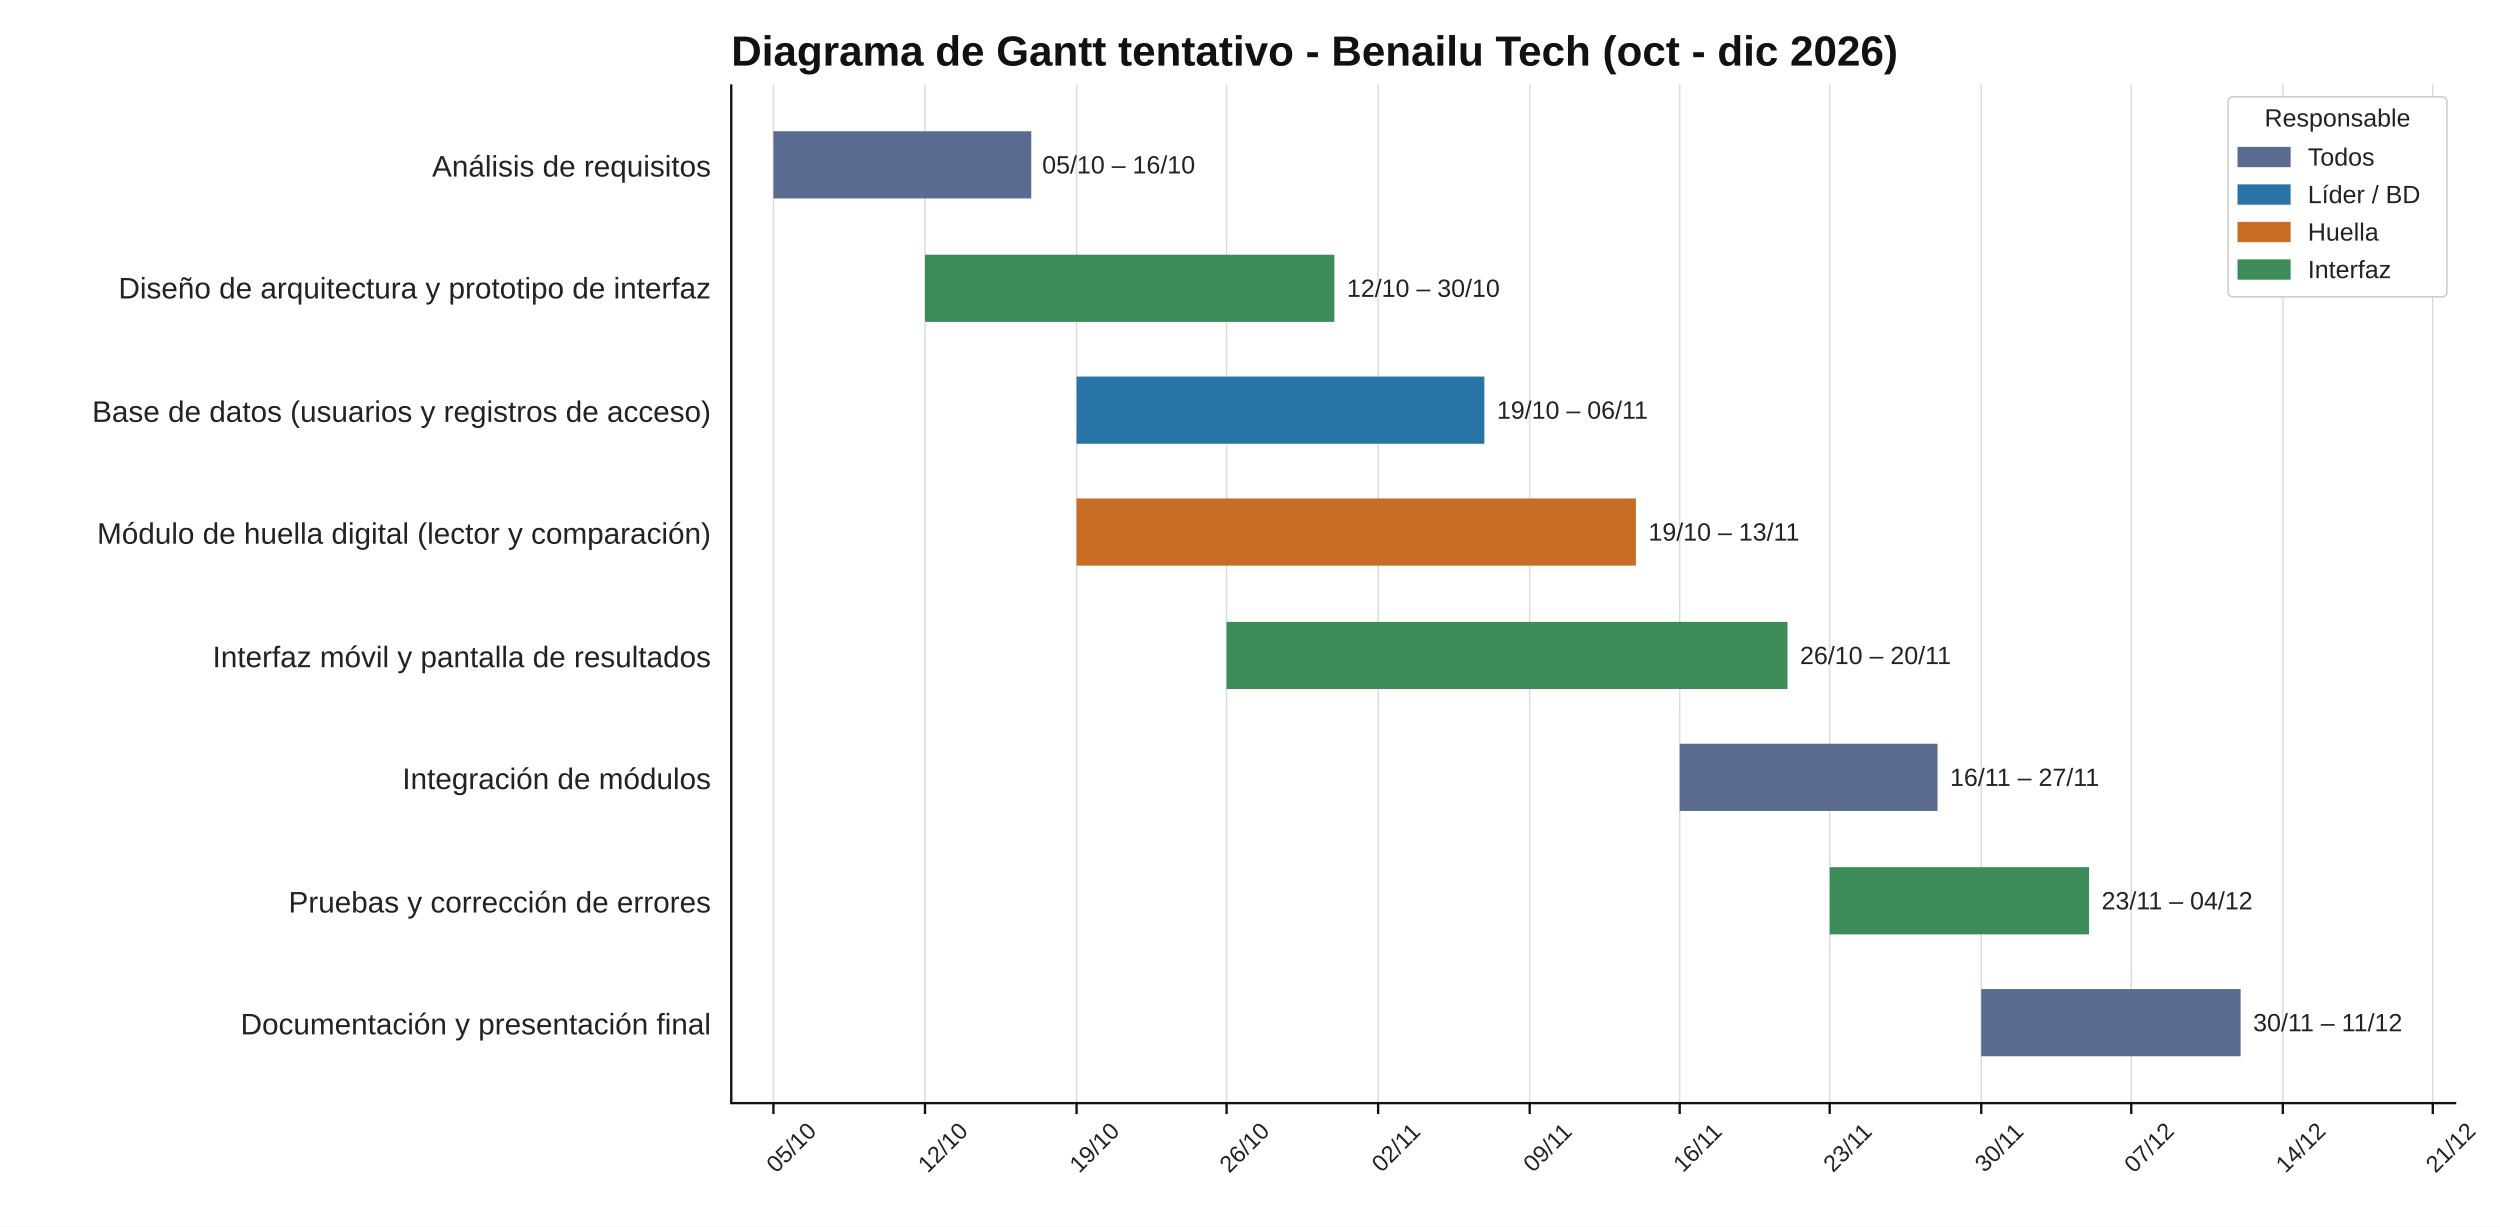
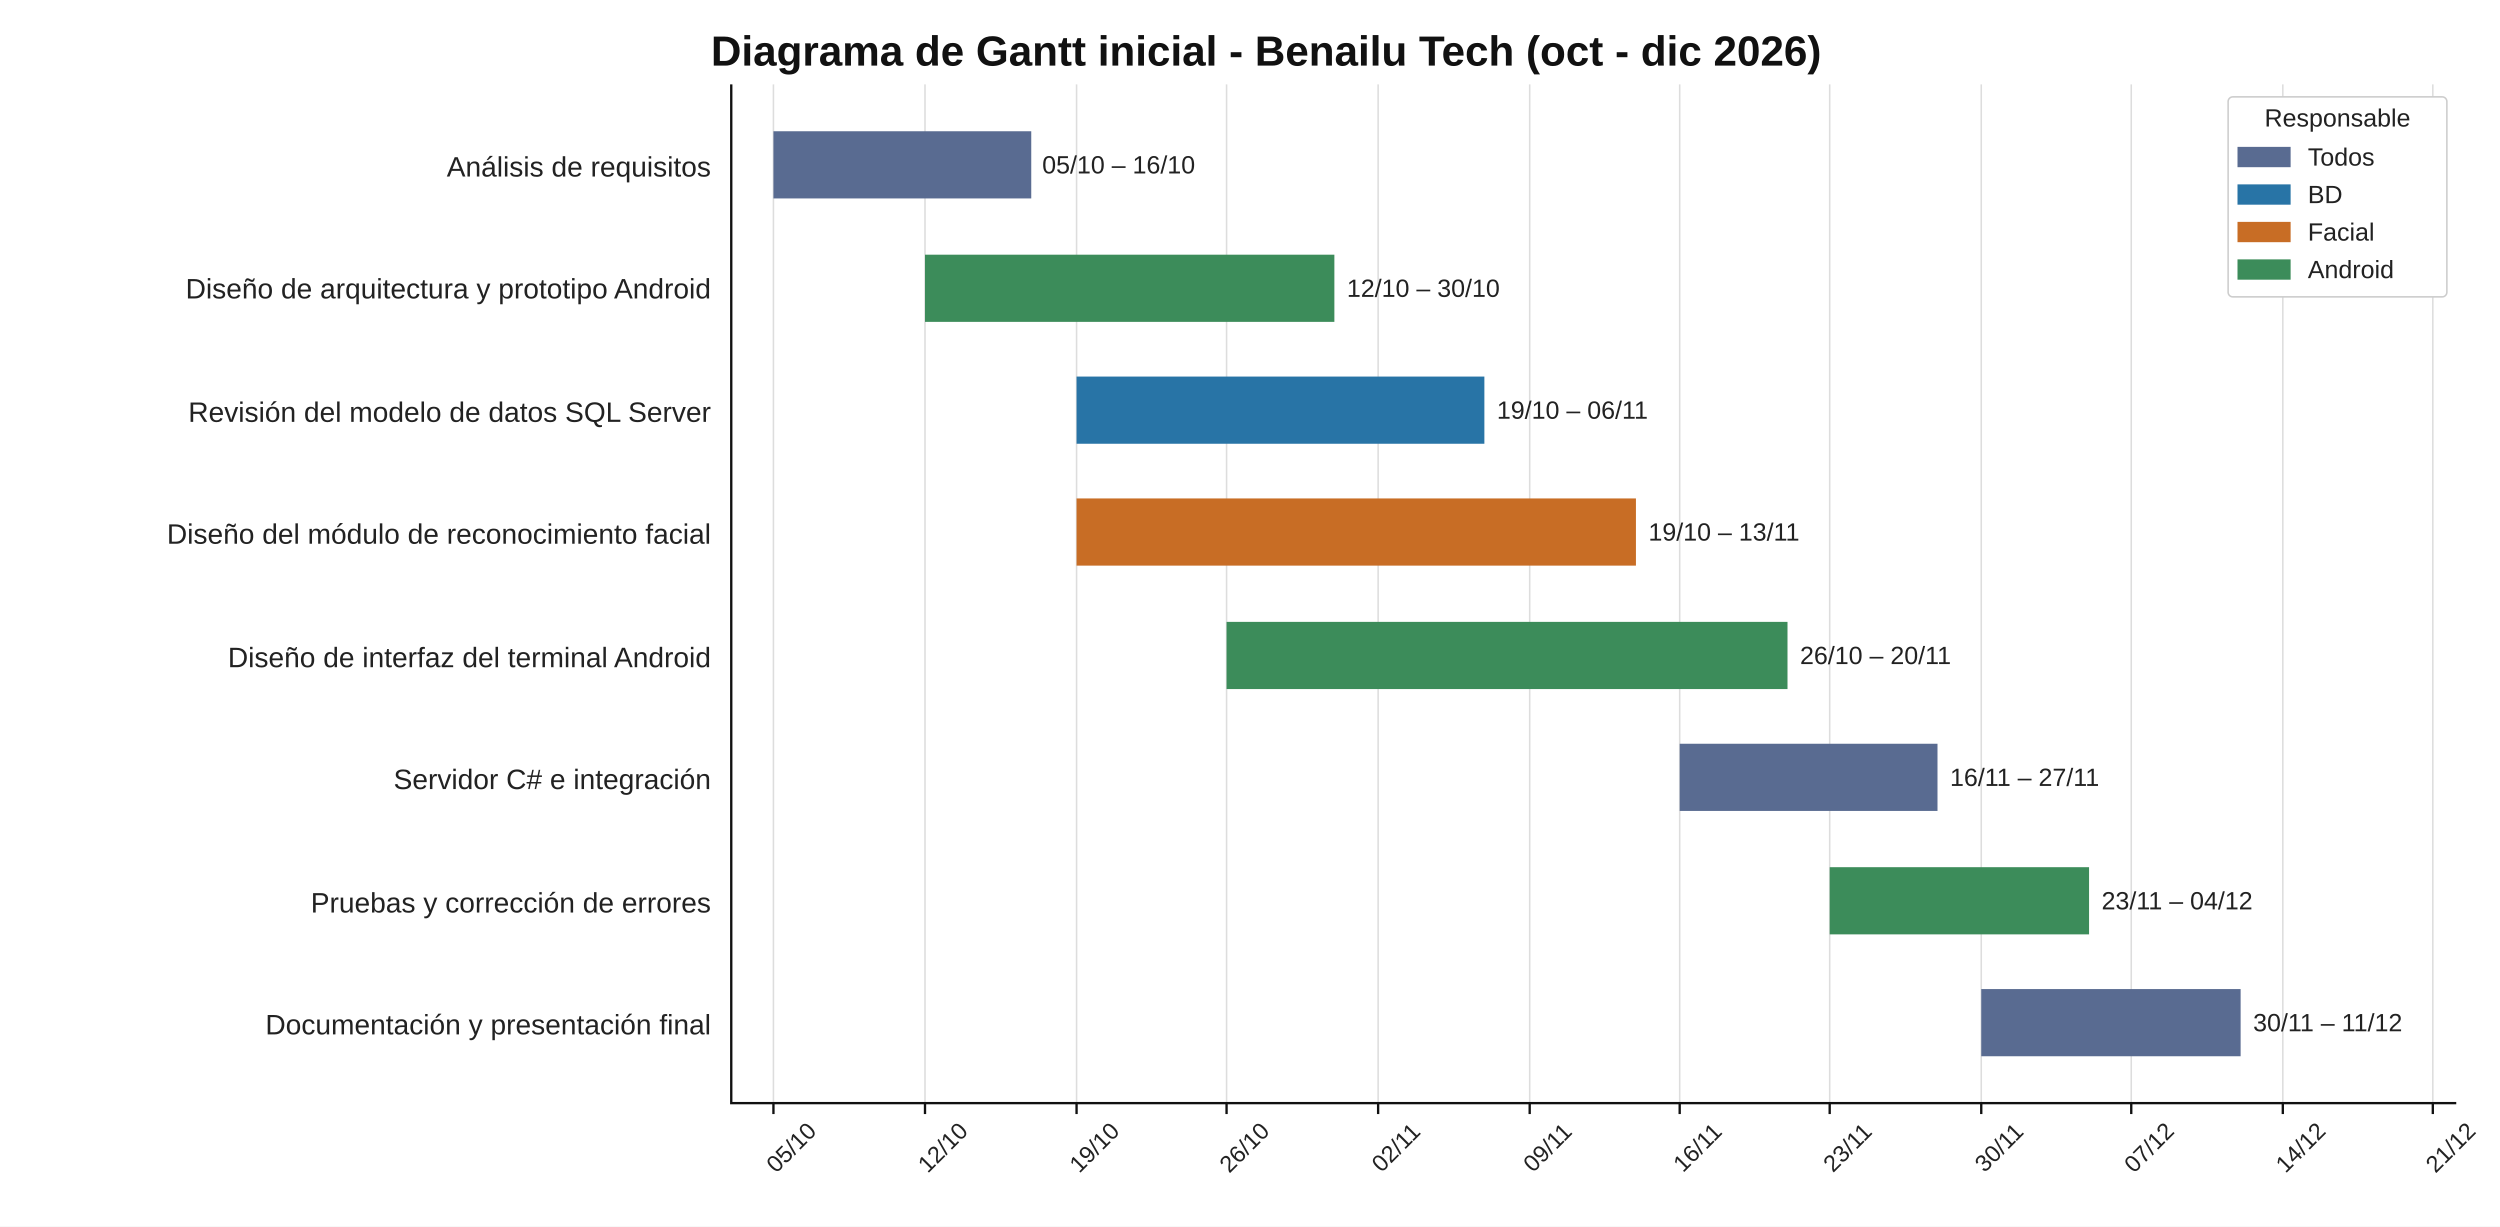
<svg xmlns="http://www.w3.org/2000/svg" width="1600" height="785" viewBox="0 0 1600 785">
  <rect width="1600" height="785" fill="#ffffff" />
-   <text x="468" y="42" font-family="Arial, Helvetica, sans-serif" font-size="27" font-weight="700" fill="#111">Diagrama de Gantt tentativo - Benailu Tech (oct - dic 2026)</text>
+   <text x="455" y="42" font-family="Arial, Helvetica, sans-serif" font-size="27" font-weight="700" fill="#111">Diagrama de Gantt inicial - Benailu Tech (oct - dic 2026)</text>
  <g stroke="#dddddd" stroke-width="1">
    <line x1="495" y1="54" x2="495" y2="706" />
    <line x1="592" y1="54" x2="592" y2="706" />
    <line x1="689" y1="54" x2="689" y2="706" />
    <line x1="785" y1="54" x2="785" y2="706" />
    <line x1="882" y1="54" x2="882" y2="706" />
    <line x1="979" y1="54" x2="979" y2="706" />
    <line x1="1075" y1="54" x2="1075" y2="706" />
    <line x1="1171" y1="54" x2="1171" y2="706" />
    <line x1="1268" y1="54" x2="1268" y2="706" />
    <line x1="1364" y1="54" x2="1364" y2="706" />
    <line x1="1461" y1="54" x2="1461" y2="706" />
    <line x1="1557" y1="54" x2="1557" y2="706" />
  </g>
-   <g font-family="Arial, Helvetica, sans-serif" font-size="19" fill="#222" text-anchor="end">
+   <g font-family="Arial, Helvetica, sans-serif" font-size="18" fill="#222" text-anchor="end">
    <text x="455" y="113">Análisis de requisitos</text>
-     <text x="455" y="191">Diseño de arquitectura y prototipo de interfaz</text>
-     <text x="455" y="270">Base de datos (usuarios y registros de acceso)</text>
-     <text x="455" y="348">Módulo de huella digital (lector y comparación)</text>
-     <text x="455" y="427">Interfaz móvil y pantalla de resultados</text>
-     <text x="455" y="505">Integración de módulos</text>
+     <text x="455" y="191">Diseño de arquitectura y prototipo Android</text>
+     <text x="455" y="270">Revisión del modelo de datos SQL Server</text>
+     <text x="455" y="348">Diseño del módulo de reconocimiento facial</text>
+     <text x="455" y="427">Diseño de interfaz del terminal Android</text>
+     <text x="455" y="505">Servidor C# e integración</text>
    <text x="455" y="584">Pruebas y corrección de errores</text>
    <text x="455" y="662">Documentación y presentación final</text>
  </g>
  <g>
    <rect x="495" y="84" width="165" height="43" fill="#596b91" />
    <rect x="592" y="163" width="262" height="43" fill="#3c8c5a" />
    <rect x="689" y="241" width="261" height="43" fill="#2874a6" />
    <rect x="689" y="319" width="358" height="43" fill="#c86d25" />
    <rect x="785" y="398" width="359" height="43" fill="#3c8c5a" />
    <rect x="1075" y="476" width="165" height="43" fill="#596b91" />
    <rect x="1171" y="555" width="166" height="43" fill="#3c8c5a" />
    <rect x="1268" y="633" width="166" height="43" fill="#596b91" />
  </g>
  <g font-family="Arial, Helvetica, sans-serif" font-size="16" fill="#222">
    <text x="667" y="111">05/10 – 16/10</text>
    <text x="862" y="190">12/10 – 30/10</text>
    <text x="958" y="268">19/10 – 06/11</text>
    <text x="1055" y="346">19/10 – 13/11</text>
    <text x="1152" y="425">26/10 – 20/11</text>
    <text x="1248" y="503">16/11 – 27/11</text>
    <text x="1345" y="582">23/11 – 04/12</text>
    <text x="1442" y="660">30/11 – 11/12</text>
  </g>
  <g stroke="#111" stroke-width="1.5" fill="none">
    <path d="M468 54V706H1572" />
    <path d="M495 706v7M592 706v7M689 706v7M785 706v7M882 706v7M979 706v7M1075 706v7M1171 706v7M1268 706v7M1364 706v7M1461 706v7M1557 706v7" />
  </g>
  <g font-family="Arial, Helvetica, sans-serif" font-size="15" fill="#222" text-anchor="middle">
    <text transform="translate(510 738) rotate(-45)">05/10</text>
    <text transform="translate(607 738) rotate(-45)">12/10</text>
    <text transform="translate(704 738) rotate(-45)">19/10</text>
    <text transform="translate(800 738) rotate(-45)">26/10</text>
    <text transform="translate(897 738) rotate(-45)">02/11</text>
    <text transform="translate(994 738) rotate(-45)">09/11</text>
    <text transform="translate(1090 738) rotate(-45)">16/11</text>
    <text transform="translate(1186 738) rotate(-45)">23/11</text>
    <text transform="translate(1283 738) rotate(-45)">30/11</text>
    <text transform="translate(1379 738) rotate(-45)">07/12</text>
    <text transform="translate(1476 738) rotate(-45)">14/12</text>
    <text transform="translate(1572 738) rotate(-45)">21/12</text>
  </g>
  <g font-family="Arial, Helvetica, sans-serif" font-size="16" fill="#222">
    <rect x="1426" y="62" width="140" height="128" rx="3" fill="#fff" stroke="#ccc" />
    <text x="1496" y="81" text-anchor="middle">Responsable</text>
    <rect x="1432" y="94" width="34" height="13" fill="#596b91" />
    <text x="1477" y="106">Todos</text>
    <rect x="1432" y="118" width="34" height="13" fill="#2874a6" />
-     <text x="1477" y="130">Líder / BD</text>
+     <text x="1477" y="130">BD</text>
    <rect x="1432" y="142" width="34" height="13" fill="#c86d25" />
-     <text x="1477" y="154">Huella</text>
+     <text x="1477" y="154">Facial</text>
    <rect x="1432" y="166" width="34" height="13" fill="#3c8c5a" />
-     <text x="1477" y="178">Interfaz</text>
+     <text x="1477" y="178">Android</text>
  </g>
</svg>
